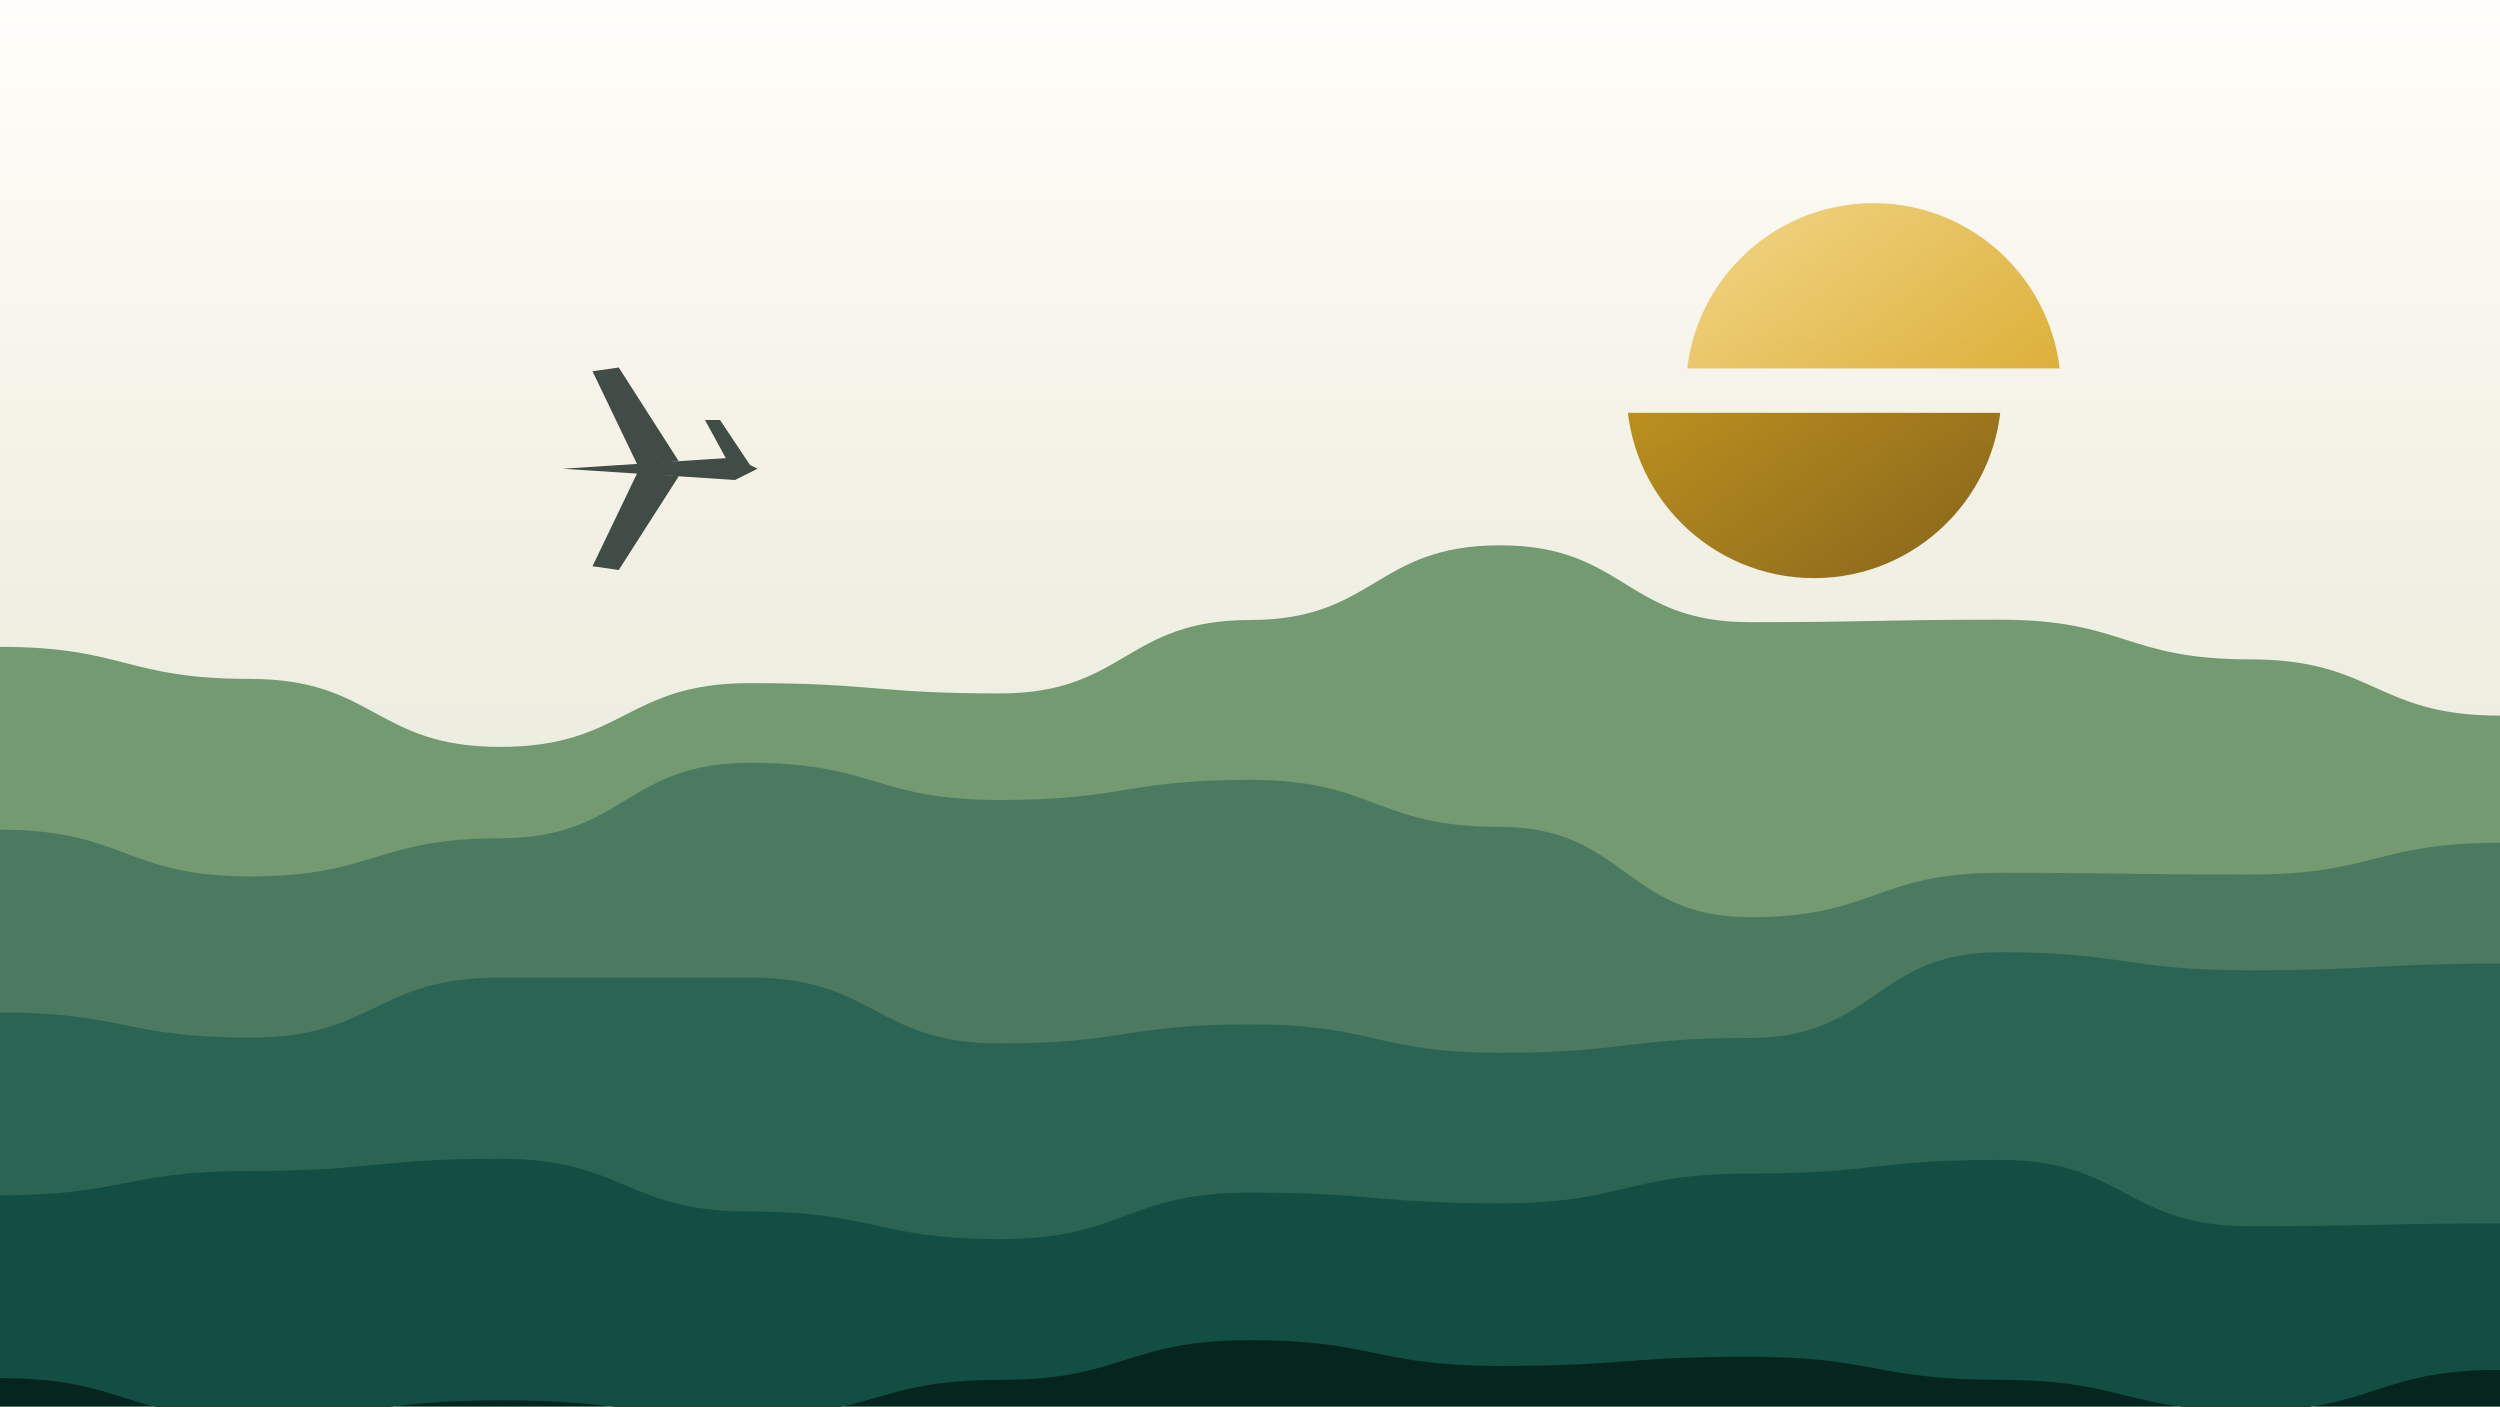
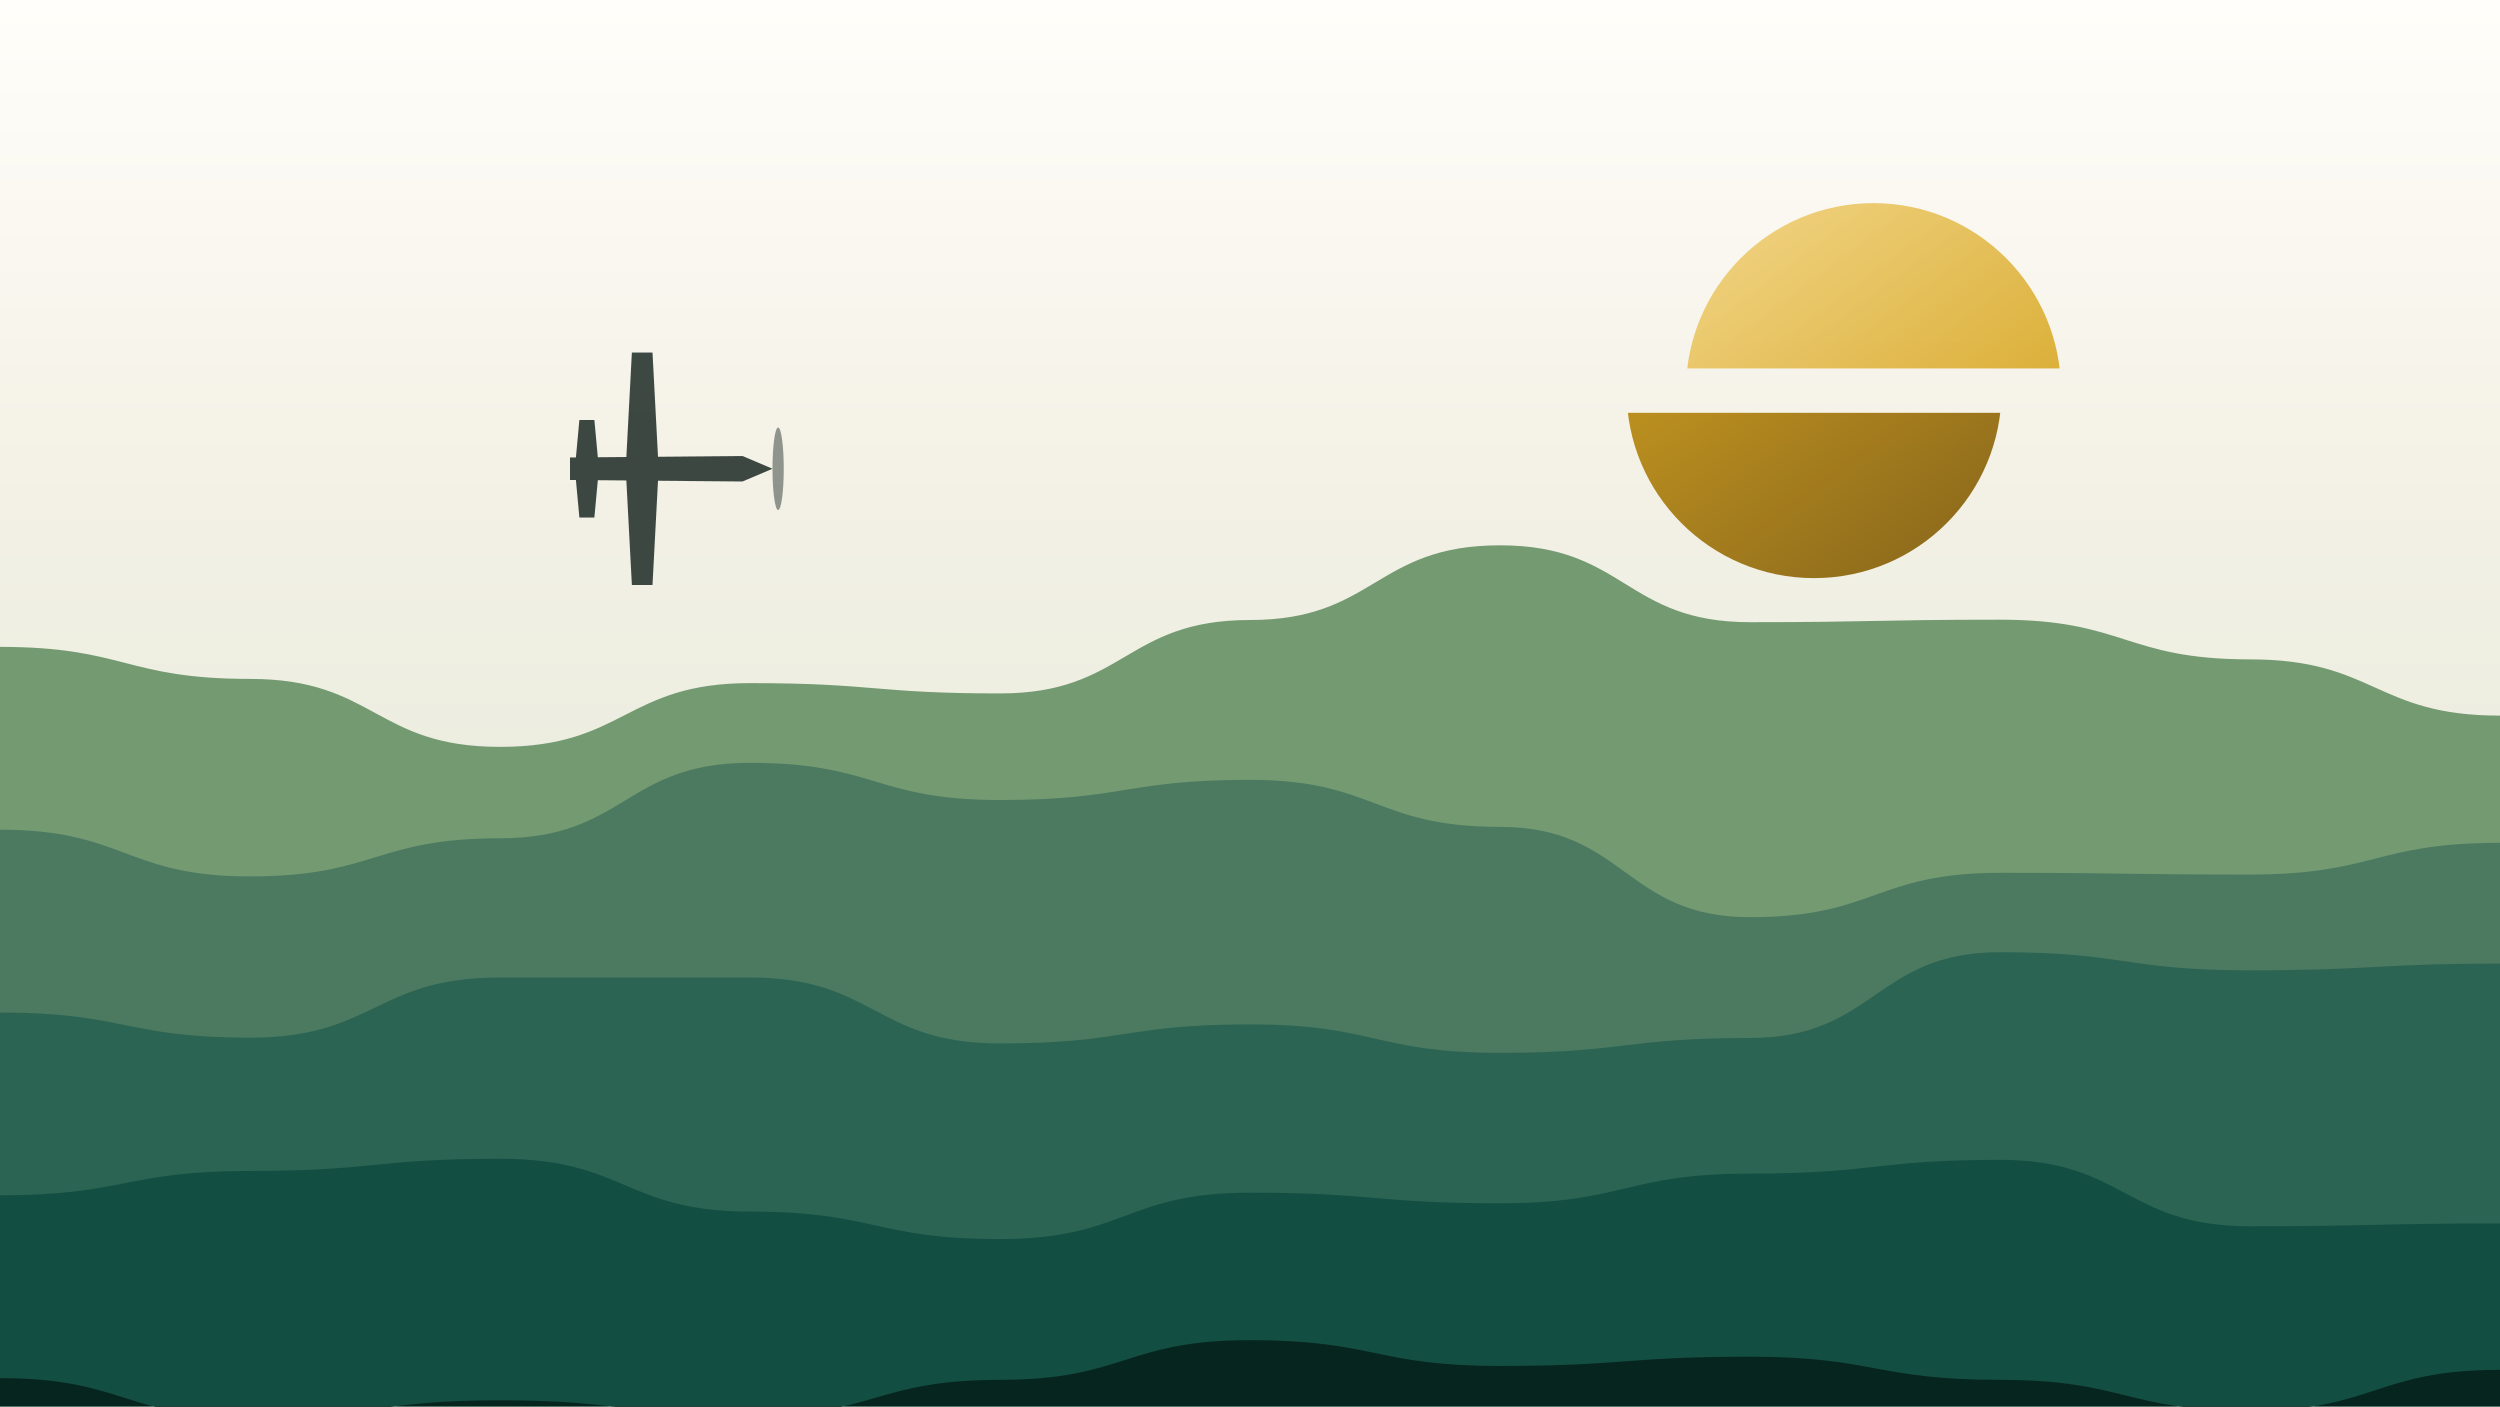
<svg xmlns="http://www.w3.org/2000/svg" viewBox="0 0 1600 900" width="1600" height="900" role="img">
  <defs>
    <linearGradient id="sky" x1="0" y1="0" x2="0" y2="1">
      <stop offset="0.00" stop-color="#FFFEFA" />
      <stop offset="0.33" stop-color="#F4F1E6" />
      <stop offset="0.67" stop-color="#E7EBDC" />
      <stop offset="1.00" stop-color="#D6E0CB" />
    </linearGradient>
    <linearGradient id="sunL" x1="0" y1="0" x2="0.75" y2="1">
      <stop offset="0" stop-color="#F2D484" />
      <stop offset="1" stop-color="#D2A017" />
    </linearGradient>
    <linearGradient id="sunD" x1="0" y1="0" x2="0.75" y2="1">
      <stop offset="0" stop-color="#D2A017" />
      <stop offset="1" stop-color="#8A6512" />
    </linearGradient>
    <clipPath id="ct">
      <rect x="0" y="0" width="1600" height="235.8" />
    </clipPath>
    <clipPath id="cb">
      <rect x="0" y="264.2" width="1600" height="900" />
    </clipPath>
  </defs>
  <rect width="1600" height="900" fill="url(#sky)" />
  <g clip-path="url(#ct)">
    <circle cx="1199" cy="250" r="120" fill="url(#sunL)" opacity=".95" />
  </g>
  <g clip-path="url(#cb)">
    <circle cx="1161" cy="250" r="120" fill="url(#sunD)" opacity=".95" />
  </g>
  <path d="M0 414 C80 414 80 434.5 160 434.5 C240 434.5 240 478 320 478 C400 478 400 437.2 480 437.2 C560 437.2 560 443.8 640 443.8 C720 443.8 720 396.8 800 396.8 C880 396.8 880 349 960 349 C1040 349 1040 398.2 1120 398.2 C1200 398.2 1200 396.6 1280 396.6 C1360 396.6 1360 422 1440 422 C1520 422 1520 458 1600 458 L1600 900 L0 900 Z" fill="#749A72" opacity="1" />
  <path d="M0 531 C80 531 80 560.9 160 560.9 C240 560.9 240 536.5 320 536.5 C400 536.5 400 488.2 480 488.2 C560 488.2 560 512 640 512 C720 512 720 499.1 800 499.1 C880 499.1 880 529.2 960 529.2 C1040 529.2 1040 587 1120 587 C1200 587 1200 558.6 1280 558.6 C1360 558.6 1360 559.7 1440 559.7 C1520 559.7 1520 539.4 1600 539.4 L1600 900 L0 900 Z" fill="#4C7A61" opacity="1" />
  <path d="M0 648 C80 648 80 664.1 160 664.1 C240 664.1 240 625.6 320 625.6 C400 625.6 400 625.6 480 625.6 C560 625.6 560 667.8 640 667.8 C720 667.8 720 655.6 800 655.6 C880 655.6 880 673.8 960 673.8 C1040 673.8 1040 664.3 1120 664.3 C1200 664.3 1200 609.4 1280 609.4 C1360 609.4 1360 621 1440 621 C1520 621 1520 616.7 1600 616.7 L1600 900 L0 900 Z" fill="#2C6453" opacity="1" />
  <path d="M0 765 C80 765 80 749.4 160 749.4 C240 749.4 240 741.6 320 741.6 C400 741.6 400 775.4 480 775.4 C560 775.4 560 793 640 793 C720 793 720 763.3 800 763.3 C880 763.3 880 770.1 960 770.1 C1040 770.1 1040 751.1 1120 751.1 C1200 751.1 1200 742.3 1280 742.3 C1360 742.3 1360 784.8 1440 784.8 C1520 784.8 1520 783 1600 783 L1600 900 L0 900 Z" fill="#134E42" opacity="1" />
  <path d="M0 882 C80 882 80 907.4 160 907.4 C240 907.4 240 896.2 320 896.2 C400 896.2 400 906.2 480 906.2 C560 906.2 560 883.1 640 883.1 C720 883.1 720 857.7 800 857.7 C880 857.7 880 874.2 960 874.2 C1040 874.2 1040 868.3 1120 868.3 C1200 868.3 1200 883.1 1280 883.1 C1360 883.1 1360 902.9 1440 902.9 C1520 902.9 1520 876.7 1600 876.7 L1600 900 L0 900 Z" fill="#07251F" opacity="1" />
-   <g transform="translate(360,300) scale(2.4)" fill="#0F1D19" opacity=".78">
-     <path d="M0 0 L46 -3 L52 0 L46 3 Z" />
-     <path d="M20 -1 L8 -26 L15 -27 L31 -2 Z" />
-     <path d="M20 1 L8 26 L15 27 L31 2 Z" />
-     <path d="M44 -2 L38 -13 L42 -13 L50 -1 Z" />
+   <g transform="translate(360,300) scale(2.4)" fill="#0F1D19" opacity=".8">
+     <path d="M2 -3 L48 -3.4 L56 0 L48 3.4 L2 3 Z" />
+     <path d="M17 -2.6 L18.5 -31 L24 -31 L25.5 -2.6 Z" />
+     <path d="M17 2.6 L18.5 31 L24 31 L25.5 2.6 Z" />
+     <path d="M3.5 -2.2 L4.5 -13 L8.5 -13 L9.5 -2.2 Z" />
+     <path d="M3.5 2.2 L4.5 13 L8.5 13 L9.5 2.2 Z" />
+     <ellipse cx="57.5" cy="0" rx="1.5" ry="11" opacity=".55" />
  </g>
</svg>
